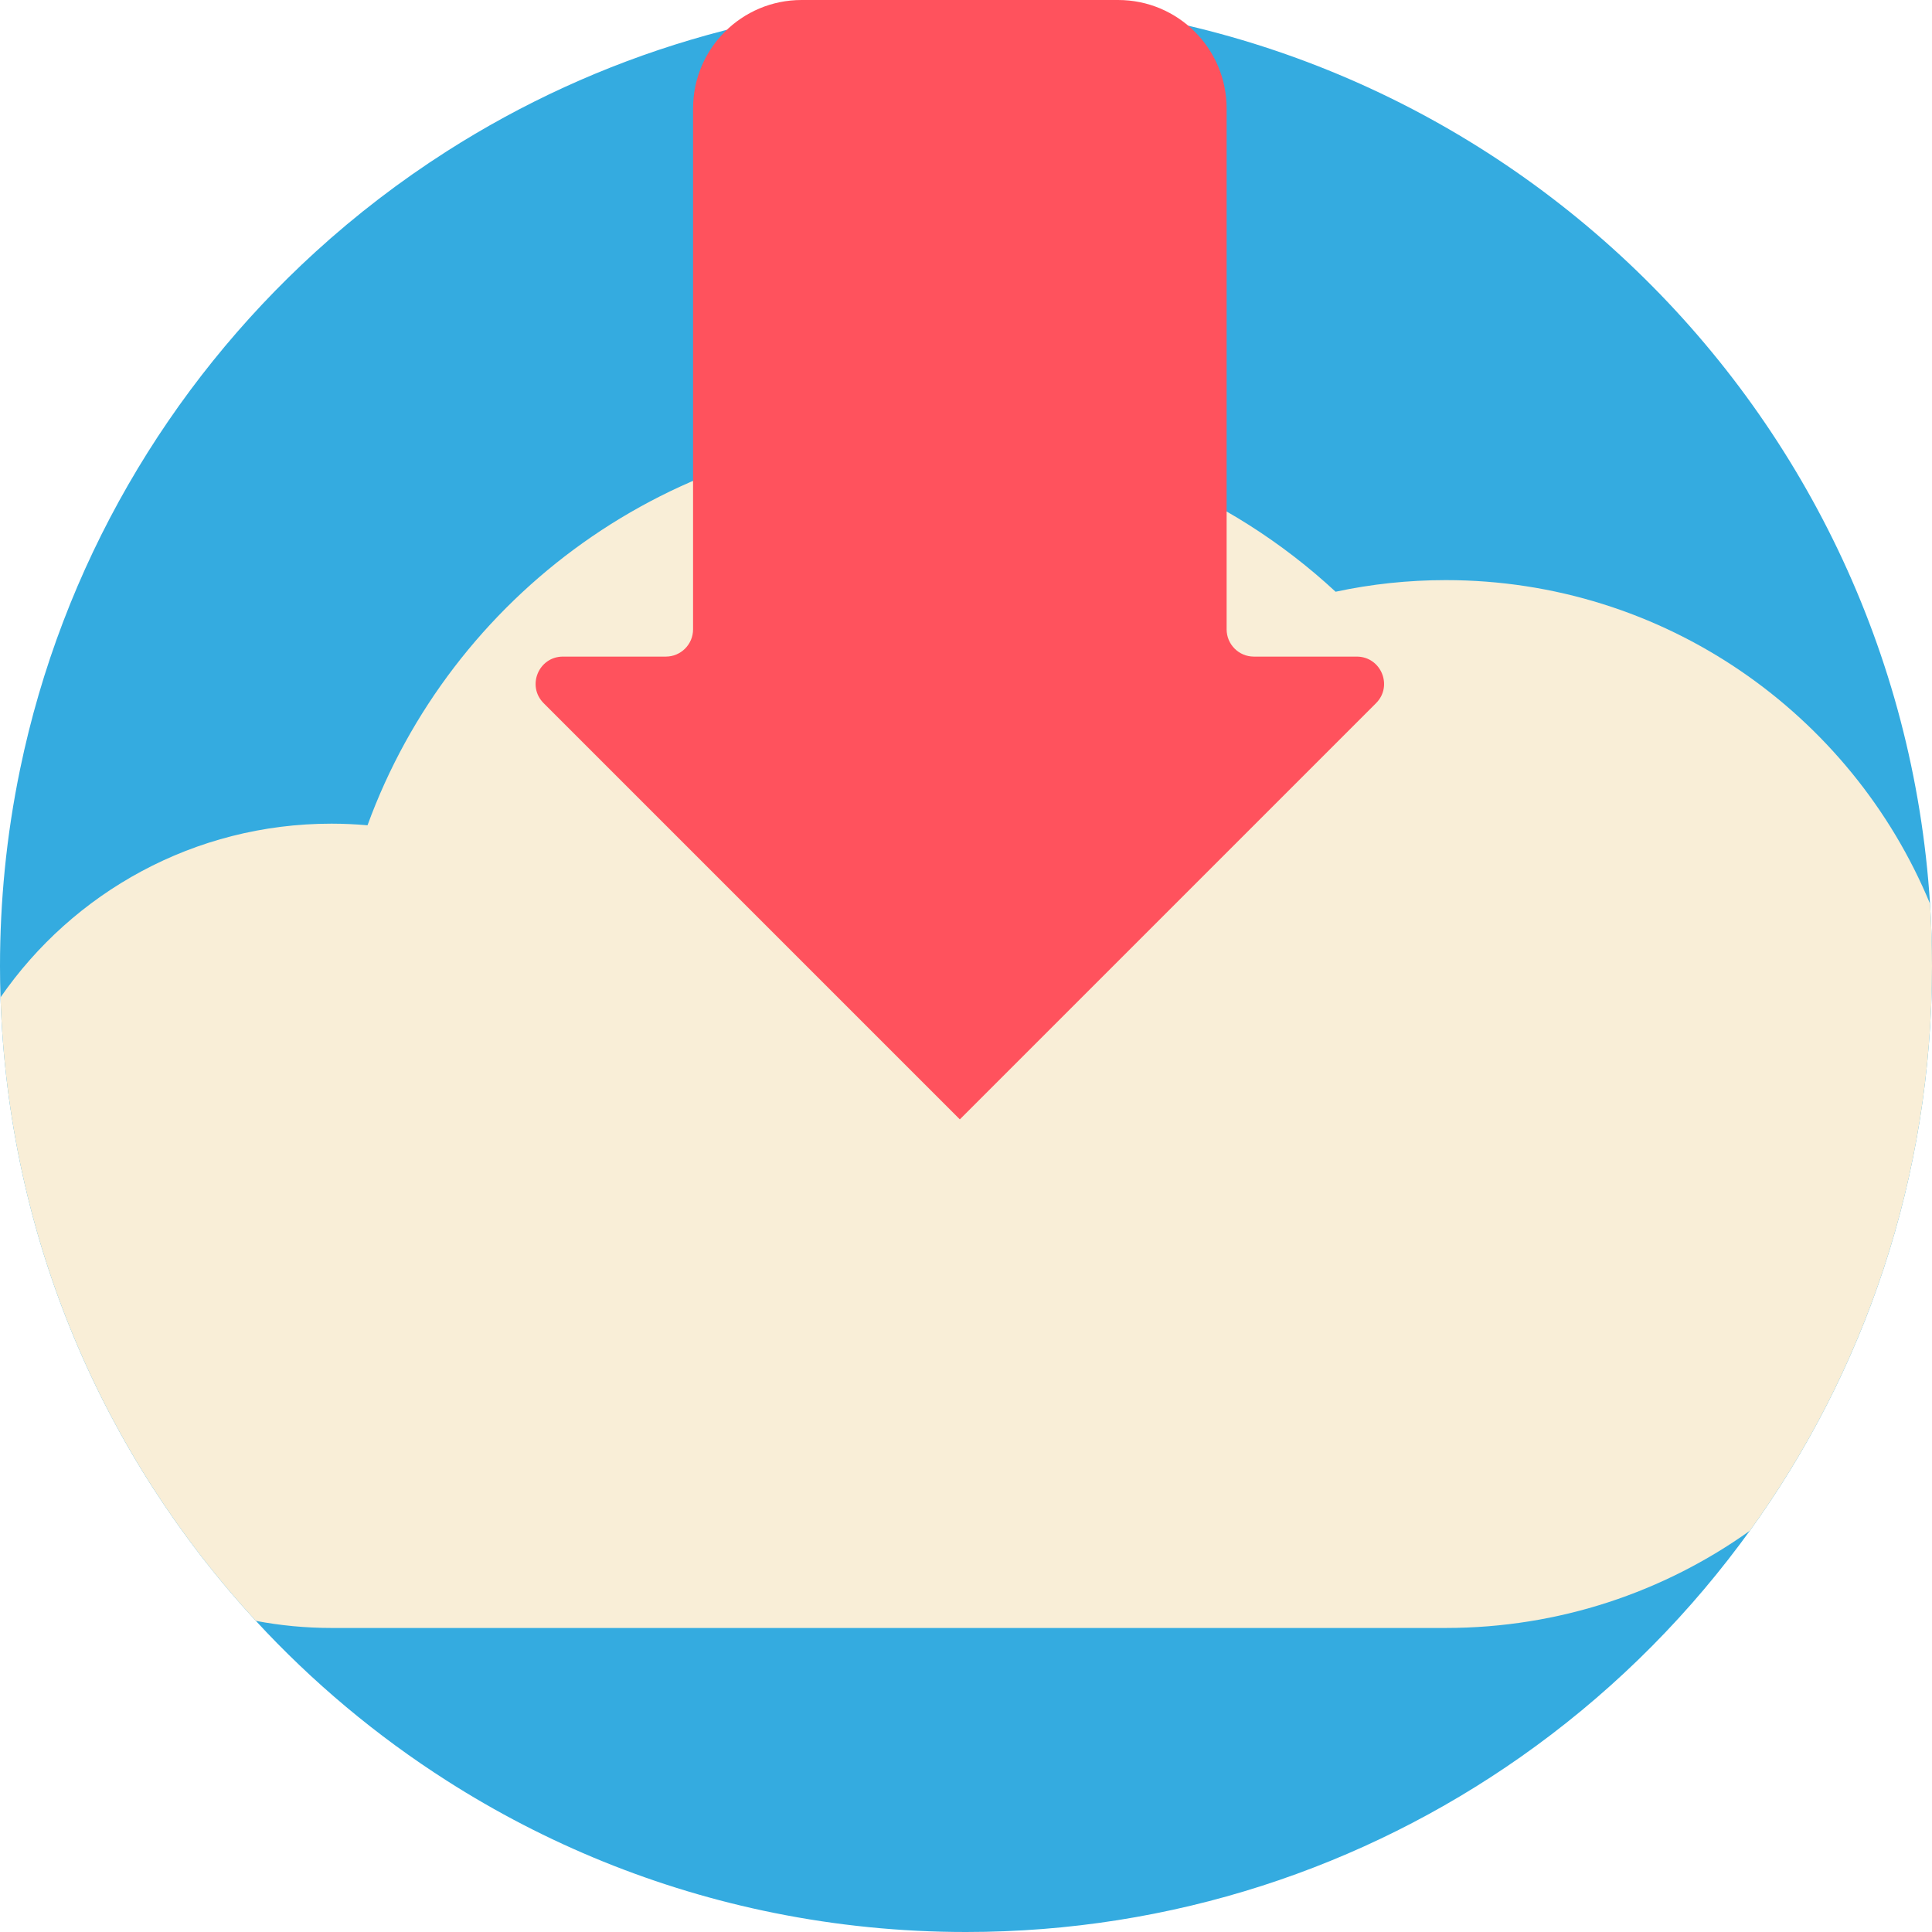
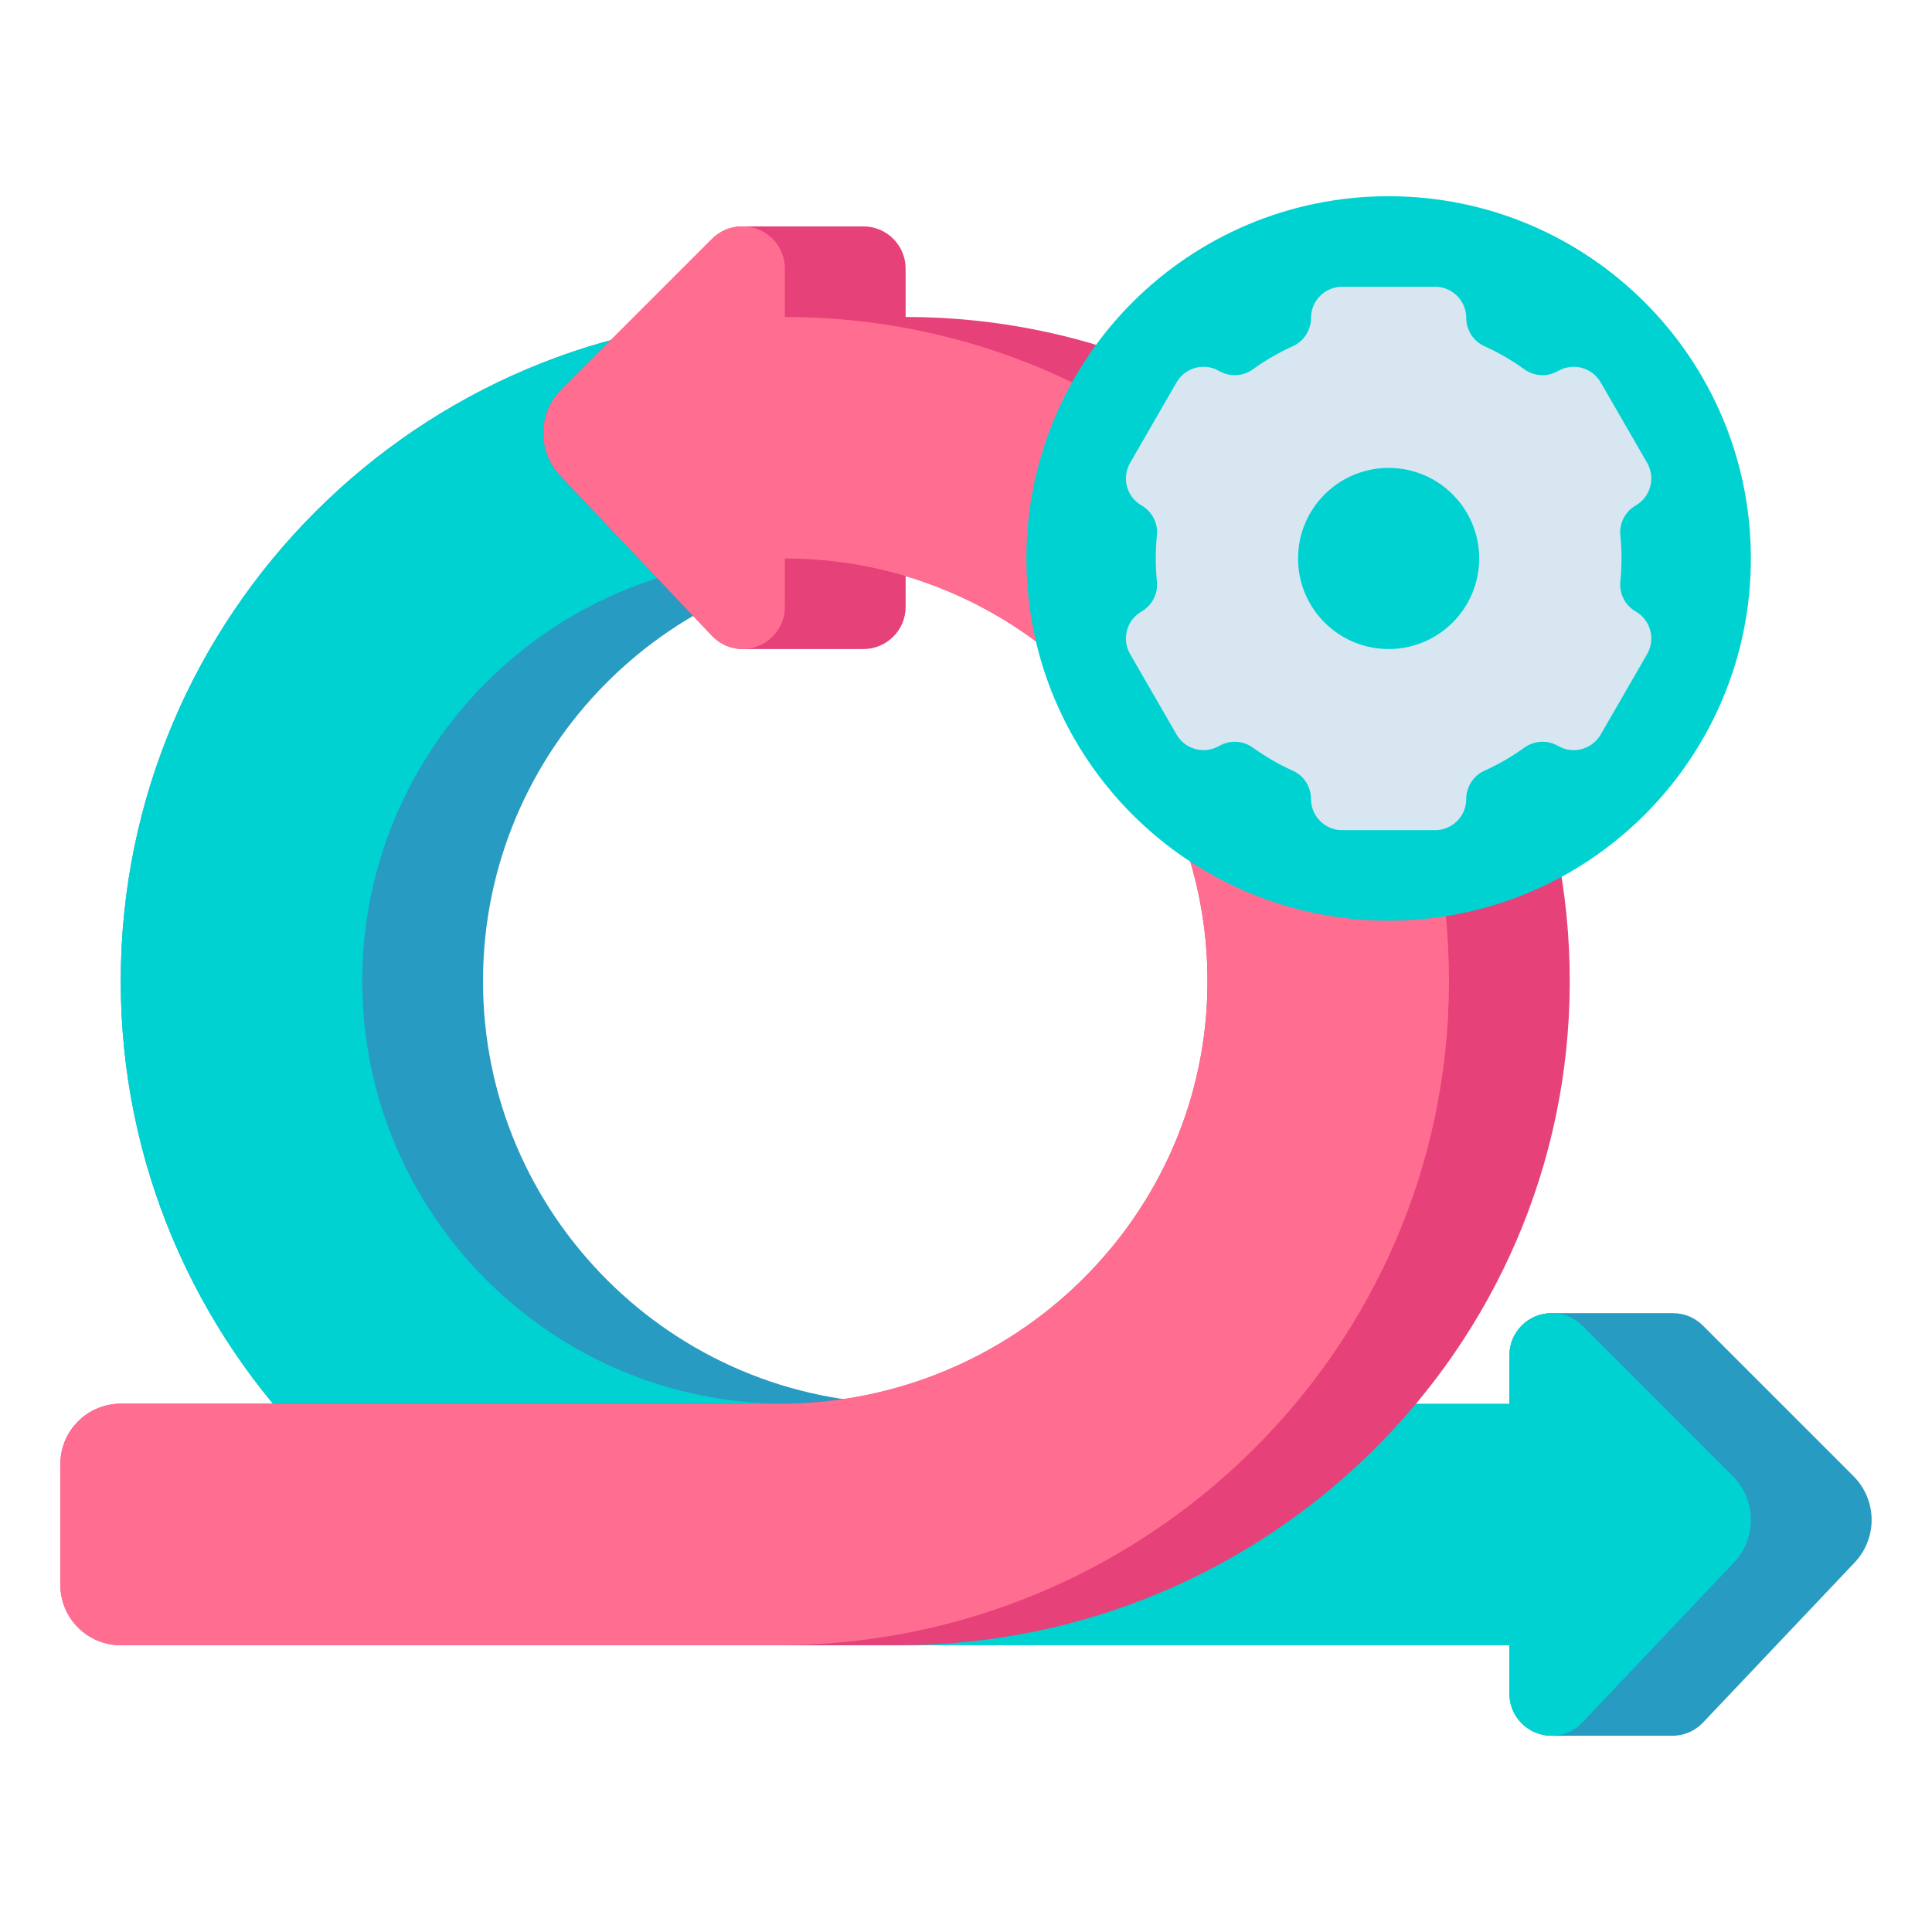
- <svg xmlns="http://www.w3.org/2000/svg" version="1.1" id="Capa_1" x="0px" y="0px" viewBox="0 0 512 512" style="enable-background:new 0 0 512 512;" xml:space="preserve">
-   <path style="fill:#34ABE0;" d="M512,256c0,55.881-17.899,107.583-48.285,149.671c-0.867,1.202-1.745,2.393-2.633,3.574  c-16.248,21.723-35.871,40.772-58.096,56.372C361.388,494.843,310.7,512,256,512c-17.377,0-34.346-1.735-50.751-5.036  c-31.378-6.301-60.677-18.348-86.758-35.004c-18.683-11.912-35.725-26.196-50.688-42.412C27.46,385.829,2.163,328.004,0.136,264.317  C0.042,261.559,0,258.779,0,256c0-8.6,0.428-17.095,1.254-25.475c0.888-9.038,2.257-17.93,4.065-26.655  C16.447,150.037,44.481,102.4,83.623,66.738c10.783-9.832,22.424-18.756,34.774-26.645C158.135,14.712,205.343,0,256,0  c135.837,0,246.972,105.806,255.478,239.501C511.822,244.955,512,250.452,512,256z" />
-   <path style="fill:#F9EED7;" d="M512,256c0,55.881-17.899,107.583-48.285,149.671c-22.727,16.218-50.542,25.757-80.583,25.757H87.845  c-6.855,0-13.552-0.648-20.041-1.881C27.46,385.829,2.163,328.004,0.136,264.317c19.226-27.815,51.336-46.038,87.709-46.038  c3.218,0,6.405,0.157,9.55,0.428c22.162-60.75,80.457-104.124,148.877-104.124c41.576,0,79.412,16.029,107.677,42.235  c9.415-2.017,19.174-3.082,29.184-3.082c57.887,0,107.499,35.422,128.345,85.765C511.822,244.955,512,250.452,512,256z" />
-   <path style="fill:#FF525D;" d="M325.068,166.778V28.751C325.068,12.872,312.195,0,296.316,0h-83.895  c-15.879,0-28.751,12.872-28.751,28.751v138.027c0,3.993-3.236,7.229-7.229,7.229h-27.258c-6.44,0-9.665,7.787-5.112,12.34  l110.297,110.297l110.297-110.297c4.554-4.554,1.329-12.34-5.112-12.34h-27.258C328.304,174.007,325.068,170.771,325.068,166.778z" />
+ <svg xmlns="http://www.w3.org/2000/svg" id="Layer_1" enable-background="new 0 0 512 512" height="512" viewBox="0 0 512 512" width="512">
  <g>
- </g>
-   <g>
- </g>
-   <g>
- </g>
-   <g>
- </g>
-   <g>
- </g>
-   <g>
- </g>
-   <g>
- </g>
-   <g>
- </g>
-   <g>
- </g>
-   <g>
- </g>
-   <g>
- </g>
-   <g>
- </g>
-   <g>
- </g>
-   <g>
- </g>
-   <g>
- </g>
+     <path d="m491.195 391.194-39.918-39.918c-2.098-2.098-4.944-3.276-7.911-3.276h-.178c-6.179 0-28.855 0-31.822 0h-.178c-6.179 0-11.188 5.009-11.188 11.188v89.625c0 6.179 5.009 11.188 11.188 11.188h32c3.072 0 6.009-1.264 8.122-3.493l40.194-42.428c2.887-3.047 4.496-7.085 4.496-11.283 0-4.353-1.729-8.526-4.805-11.603z" fill="#289bc3" />
+     <path d="m459.195 391.194-39.918-39.918c-2.098-2.098-4.944-3.276-7.911-3.276h-.178c-6.179 0-11.188 5.009-11.188 11.188v12.812h-192v64h192v12.813c0 6.179 5.009 11.188 11.188 11.188 3.072 0 6.009-1.264 8.122-3.493l40.194-42.428c2.887-3.047 4.496-7.085 4.496-11.283 0-4.353-1.729-8.526-4.805-11.603z" fill="#00d2d2" />
+     <path d="m240 148v-64c-10.926 0-32 0-32 0-97.047 0-176 78.953-176 176s78.953 176 176 176h32v-64c-61.757 0-112-50.243-112-112s50.243-112 112-112z" fill="#289bc3" />
+     <path d="m208 436c-97.047 0-176-78.953-176-176s78.953-176 176-176v64c-61.757 0-112 50.243-112 112s50.243 112 112 112z" fill="#00d2d2" />
+     <path d="m240 84v-12.812c0-6.179-5.009-11.188-11.187-11.188h-.178-31.822-.178c-2.967 0-5.813 1.179-7.911 3.276l-39.727 39.728c-1.715 1.715-3.116 3.741-3.956 6.016-2.243 6.077-.75 12.62 3.457 17.06l40.194 42.428c2.113 2.229 5.05 3.493 8.122 3.493h32c6.179 0 11.188-5.009 11.188-11.188v-8.146c46.412 13.861 80.291 57.063 79.998 107.988-.357 61.802-51.429 111.345-113.232 111.345h-142.768-32c-8.836 0-16 7.163-16 16v32c0 8.837 7.164 16 16 16h32 142.296 32c97.286 0 177.432-78.216 177.703-175.502.271-97.274-78.786-176.498-175.999-176.498z" fill="#e64178" />
+     <path d="m208 84v-12.812c0-6.179-5.009-11.188-11.187-11.188h-.178c-2.967 0-5.813 1.179-7.911 3.276l-39.727 39.727c-1.715 1.715-3.117 3.741-3.956 6.016-2.243 6.077-.75 12.62 3.457 17.059l40.194 42.428c2.113 2.229 5.05 3.493 8.122 3.493 6.179 0 11.188-5.009 11.188-11.188v-12.811c61.975 0 112.355 50.599 111.998 112.655-.357 61.802-51.429 111.345-113.232 111.345h-174.768c-8.837 0-16 7.163-16 16v32c0 8.837 7.163 16 16 16h174.296c97.286 0 177.432-78.216 177.703-175.501.271-97.275-78.786-176.499-175.999-176.499z" fill="#ff6e91" />
+     <g>
+       <circle cx="368" cy="148" fill="#00d2d2" r="96" />
+       <path d="m429.714 148c0-2.072-.107-4.118-.311-6.135-.325-3.211 1.287-6.305 4.082-7.919l.007-.004c3.948-2.279 5.3-7.327 3.021-11.274l-12.318-21.336c-2.279-3.947-7.327-5.3-11.274-3.021l-.013.007c-2.794 1.613-6.279 1.462-8.897-.423-3.318-2.39-6.881-4.458-10.647-6.159-2.932-1.324-4.793-4.267-4.793-7.484 0-4.558-3.695-8.253-8.253-8.253h-24.636c-4.558 0-8.253 3.695-8.253 8.253 0 3.217-1.861 6.16-4.793 7.484-3.766 1.701-7.329 3.769-10.647 6.159-2.618 1.885-6.103 2.036-8.897.423l-.013-.007c-3.947-2.279-8.995-.927-11.274 3.021l-12.318 21.336c-2.279 3.947-.927 8.995 3.021 11.274l.007.004c2.795 1.614 4.406 4.708 4.082 7.919-.204 2.018-.311 4.064-.311 6.135s.107 4.118.311 6.135c.325 3.211-1.287 6.305-4.082 7.919l-.007.004c-3.948 2.279-5.3 7.327-3.021 11.274l12.318 21.336c2.279 3.947 7.327 5.3 11.274 3.021l.013-.007c2.794-1.613 6.279-1.462 8.897.423 3.318 2.39 6.881 4.458 10.647 6.158 2.932 1.324 4.793 4.267 4.793 7.484 0 4.558 3.695 8.253 8.253 8.253h24.636c4.558 0 8.253-3.695 8.253-8.253 0-3.217 1.861-6.16 4.793-7.484 3.766-1.701 7.33-3.769 10.647-6.158 2.618-1.885 6.103-2.036 8.897-.423l.013.007c3.947 2.279 8.995.927 11.274-3.021l12.318-21.336c2.279-3.947.927-8.995-3.021-11.274l-.007-.004c-2.795-1.614-4.406-4.708-4.082-7.919.204-2.017.311-4.063.311-6.135z" fill="#d7e6f0" />
+       <circle cx="368" cy="148" fill="#00d2d2" r="24" />
+     </g>
+   </g>
</svg>
